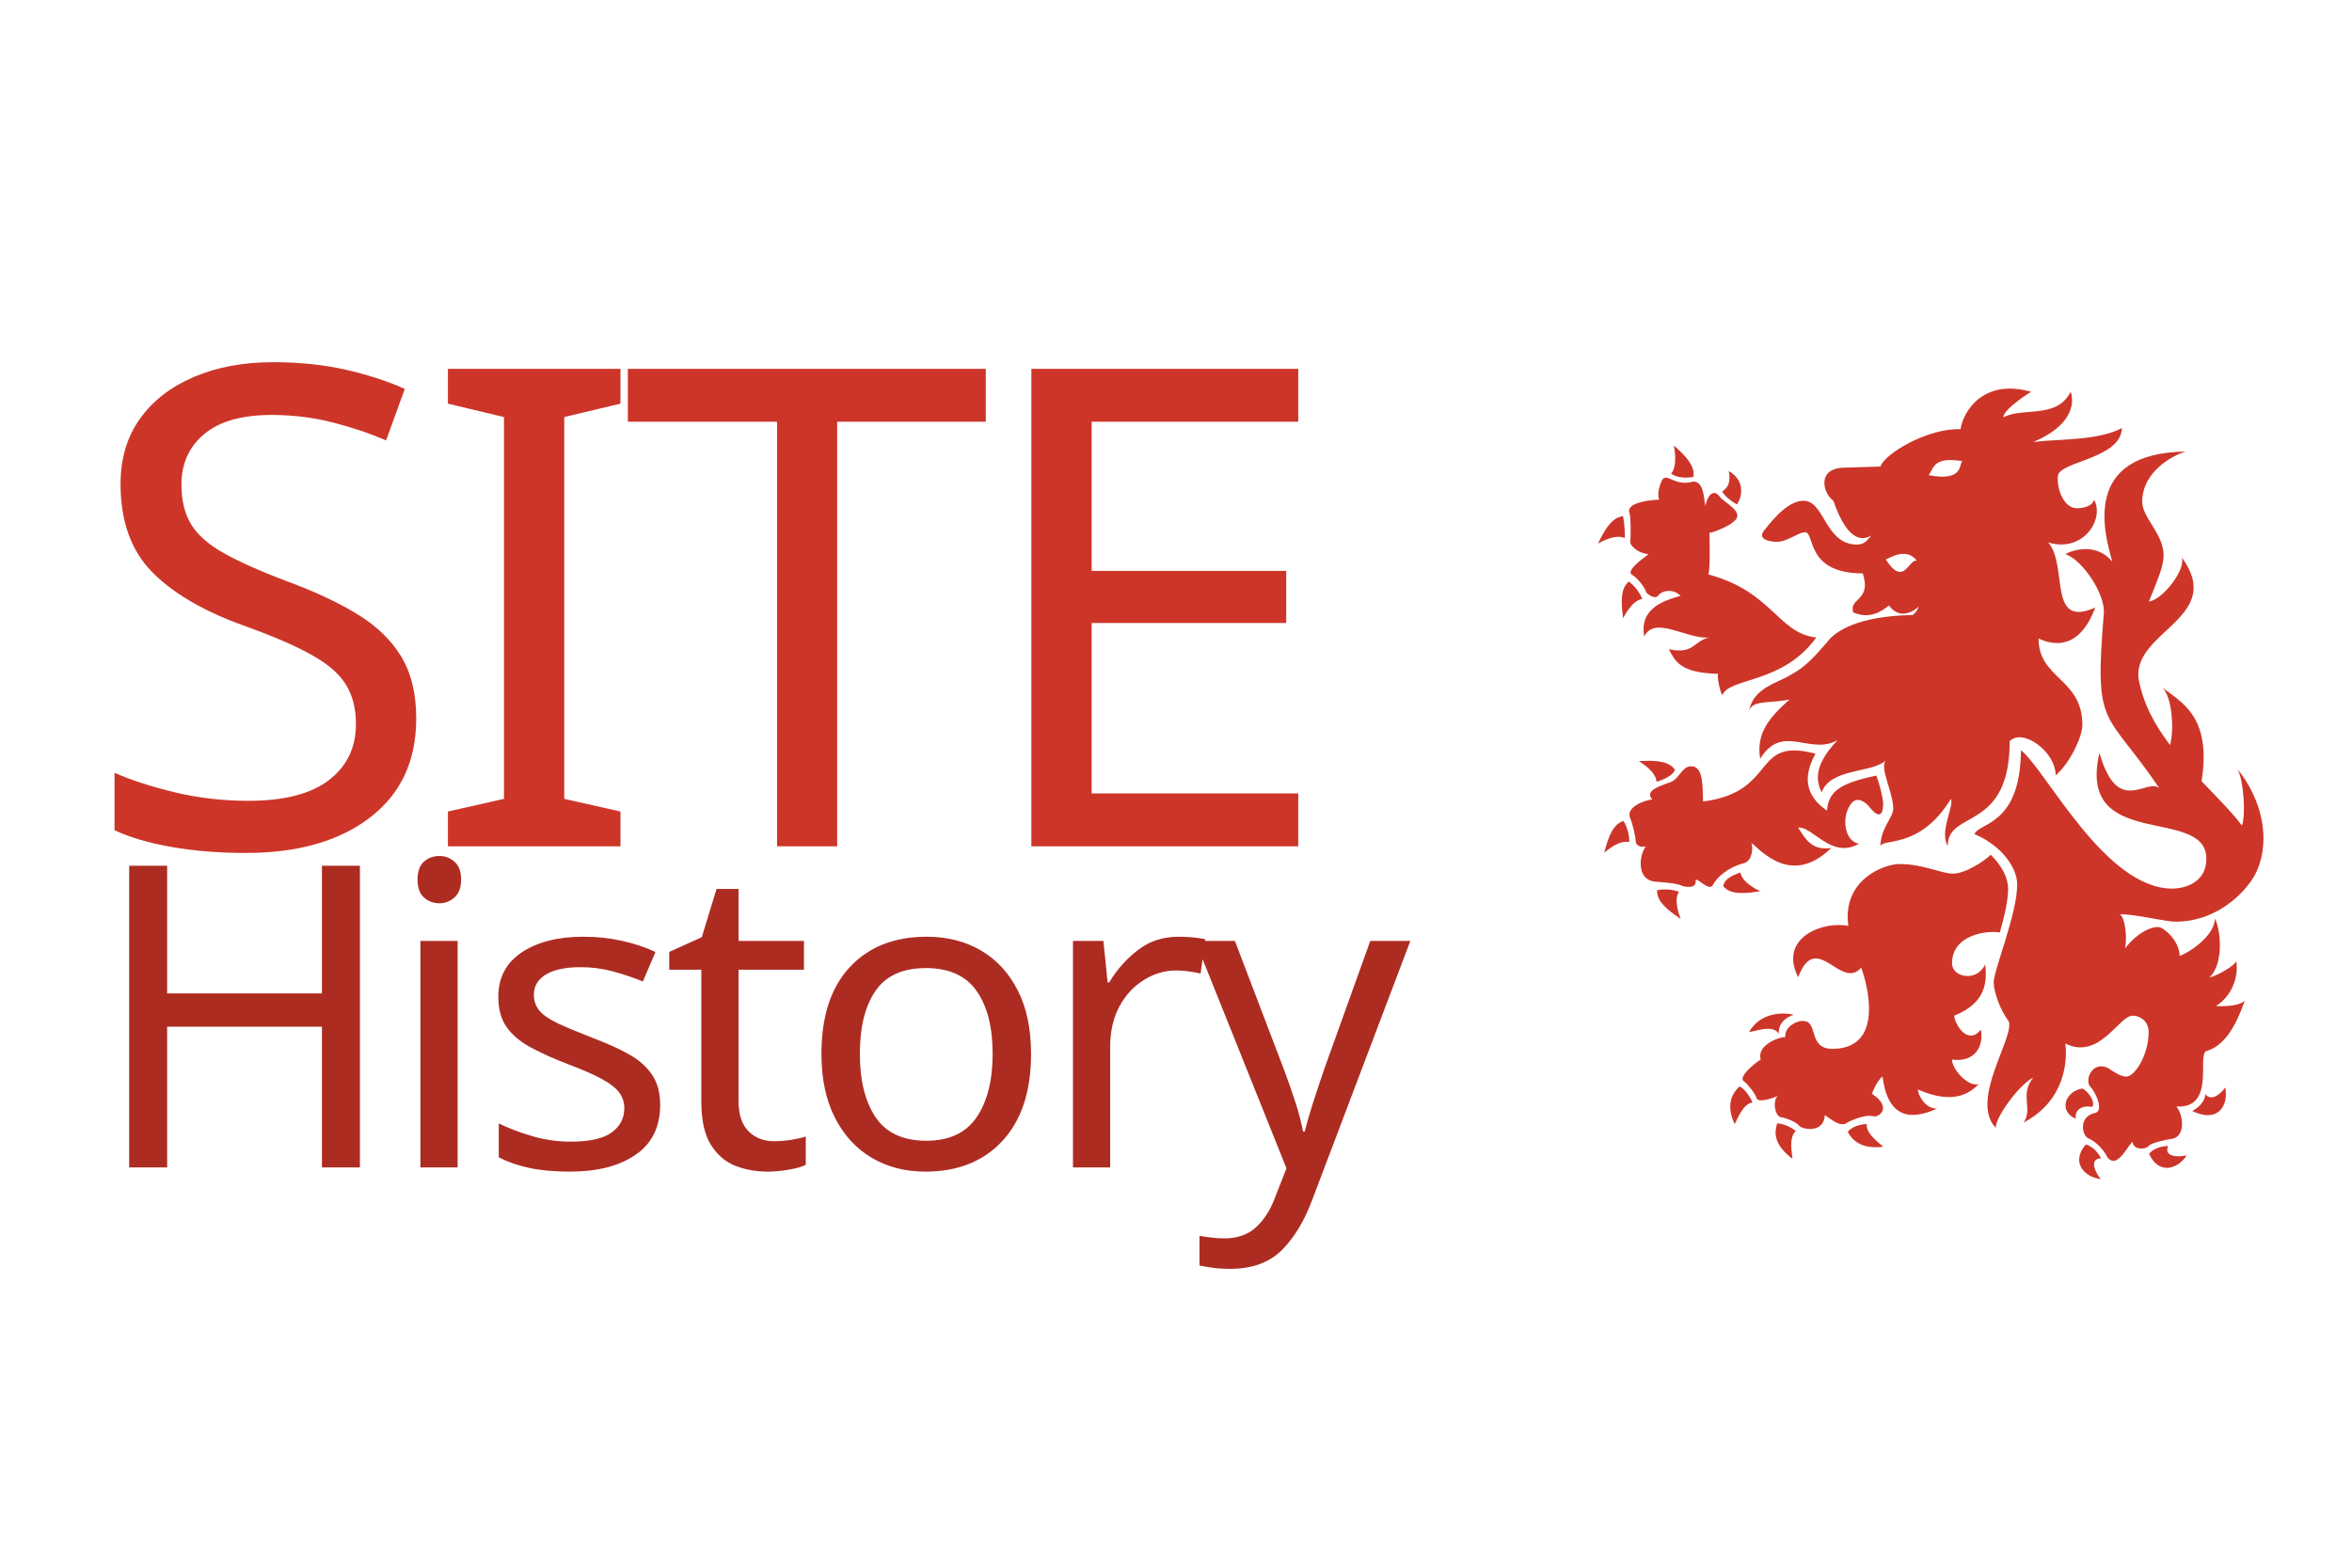
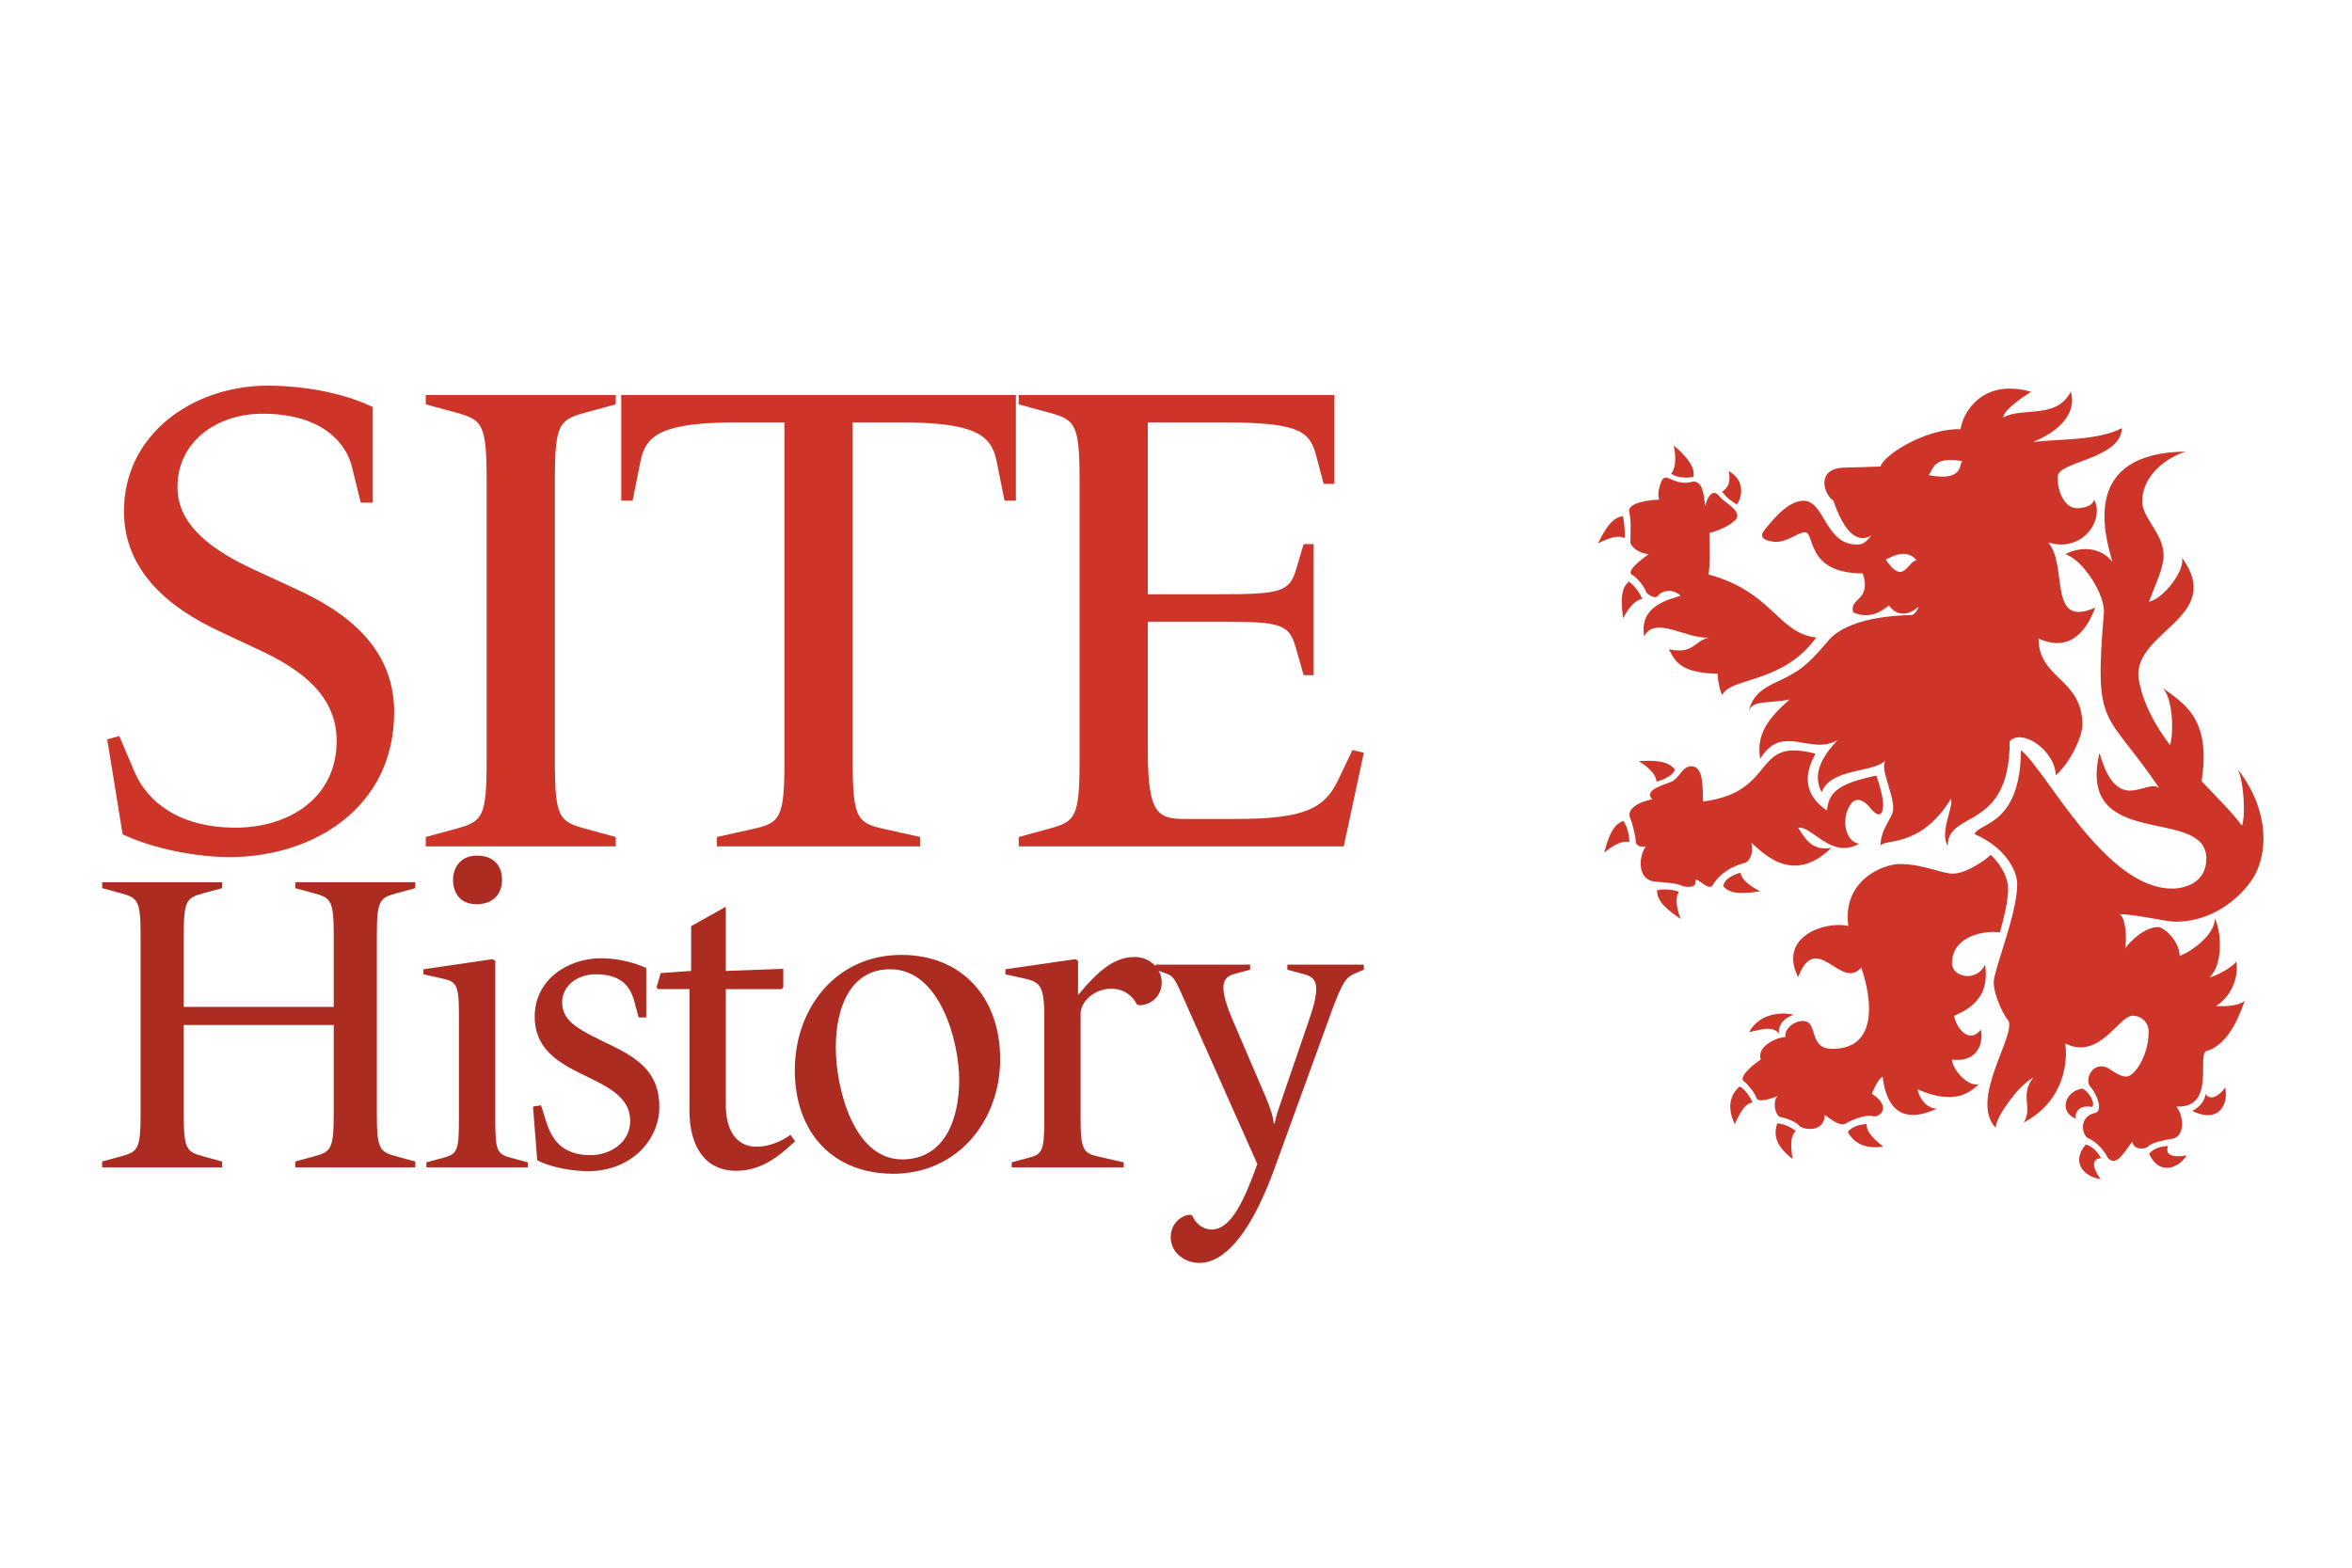
<svg xmlns="http://www.w3.org/2000/svg" width="1500" height="1000" viewBox="0 0 396.875 264.583" version="1.1" id="svg1">
  <defs id="defs1" />
  <g id="layer1">
    <g id="g1" transform="translate(-1.537188,8.992416)">
      <g id="g2" transform="matrix(1.627496,0,0,1.627496,-35.08993,-6.641366)" style="stroke-width:0.614">
-         <text xml:space="preserve" style="font-style:normal;font-variant:normal;font-weight:normal;font-stretch:normal;font-size:69.345px;line-height:1.1;font-family:'LeMonde Livre';-inkscape-font-specification:'LeMonde Livre';letter-spacing:-2.756px;fill:#cd3529;fill-opacity:1;stroke-width:0.922;stroke-linecap:round" x="30.849" y="86.323" id="text1">
-           <tspan id="tspan1" style="fill:#cd3529;fill-opacity:1;stroke-width:0.922" x="30.849" y="86.323">SITE</tspan>
-         </text>
-         <text xml:space="preserve" style="font-style:normal;font-variant:normal;font-weight:normal;font-stretch:normal;font-size:43.815px;line-height:1.1;font-family:'LeMonde Livre';-inkscape-font-specification:'LeMonde Livre';letter-spacing:-1.741px;fill:#ad2c22;fill-opacity:1;stroke-width:0.922;stroke-linecap:round" x="31.65" y="119.618" id="text2">
-           <tspan id="tspan2" style="fill:#ad2c22;fill-opacity:1;stroke-width:0.922" x="31.65" y="119.618">History</tspan>
-         </text>
+         <path d="m 63.372,72.385 c 0,-6.727 -5.062,-10.402 -10.055,-12.69 l -4.507,-2.08 c -4.022,-1.872 -7.905,-4.438 -7.905,-8.529 0,-4.854 4.23,-7.628 8.807,-7.628 6.033,0 8.668,2.913 9.292,5.548 l 0.901,3.675 h 1.248 v -9.916 c -4.23,-2.011 -9.084,-2.219 -10.887,-2.219 -7.628,0 -14.909,4.924 -14.909,13.037 0,6.241 4.785,10.055 9.847,12.413 l 4.577,2.15 c 3.745,1.803 7.628,4.438 7.628,9.223 0,6.033 -5.062,9.015 -10.471,9.015 -5.894,0 -9.154,-2.704 -10.471,-5.756 l -1.595,-3.745 -1.248,0.347 1.595,9.847 c 3.051,1.456 7.559,2.358 11.095,2.358 8.599,0 17.059,-5.062 17.059,-15.048 z M 86.344,86.323 V 85.352 L 83.292,84.52 C 80.449,83.757 80.033,83.341 80.033,77.377 V 48.46 c 0,-5.964 0.416,-6.38 3.259,-7.143 L 86.344,40.486 V 39.515 H 66.649 v 0.971 l 3.051,0.832 c 2.843,0.763 3.259,1.179 3.259,7.143 v 28.917 c 0,5.964 -0.416,6.38 -3.259,7.143 l -3.051,0.832 v 0.971 z M 127.83,50.471 V 39.515 H 86.916 v 10.957 h 1.179 l 0.832,-4.161 c 0.555,-2.635 2.219,-3.953 9.986,-3.953 h 4.924 v 35.019 c 0,5.964 -0.416,6.518 -3.259,7.143 l -3.745,0.832 v 0.971 h 21.081 v -0.971 l -3.745,-0.832 c -2.843,-0.624 -3.259,-1.179 -3.259,-7.143 V 42.358 h 4.924 c 7.767,0 9.431,1.318 9.986,3.953 l 0.832,4.161 z m 36.077,26.143 -1.179,-0.277 -1.526,3.19 c -1.387,2.843 -3.398,3.953 -10.54,3.953 h -5.34 c -2.843,0 -3.814,-0.624 -3.814,-7.143 V 63.023 h 7.351 c 6.38,0 7.281,0.208 7.975,2.635 l 0.832,2.913 h 1.04 V 54.979 h -1.04 l -0.763,2.566 c -0.693,2.427 -1.664,2.635 -8.044,2.635 h -7.351 V 42.358 h 7.42 c 7.767,0 9.292,0.693 9.986,3.259 l 0.832,3.121 h 1.11 v -9.223 h -32.731 v 0.971 l 3.051,0.832 c 2.843,0.763 3.259,1.179 3.259,7.143 v 28.917 c 0,5.964 -0.416,6.38 -3.259,7.143 l -3.051,0.832 v 0.971 h 33.702 z" id="text1" style="-inkscape-font-specification:'LeMonde Livre';fill:#cd3529;stroke-width:0.922;stroke-linecap:round" aria-label="SITE" />
+         <path d="m 65.563,119.618 v -0.613 l -1.928,-0.526 c -1.796,-0.482 -2.059,-0.745 -2.059,-4.513 V 95.696 c 0,-3.768 0.263,-4.031 2.059,-4.513 l 1.928,-0.526 V 90.043 H 53.12 v 0.613 l 1.928,0.526 c 1.796,0.482 2.059,0.745 2.059,4.513 v 7.273 H 41.552 v -7.273 c 0,-3.768 0.263,-4.031 2.059,-4.513 l 1.928,-0.526 V 90.043 H 33.096 v 0.613 l 1.928,0.526 c 1.796,0.482 2.059,0.745 2.059,4.513 v 18.271 c 0,3.768 -0.263,4.031 -2.059,4.513 l -1.928,0.526 v 0.613 h 12.443 v -0.613 l -1.928,-0.526 c -1.796,-0.482 -2.059,-0.745 -2.059,-4.513 v -9.114 h 15.554 v 9.114 c 0,3.768 -0.263,4.031 -2.059,4.513 l -1.928,0.526 v 0.613 z m 8.993,-29.838 c 0,-1.49 -0.92,-2.497 -2.585,-2.497 -1.884,0 -2.497,1.446 -2.497,2.497 0,1.052 0.482,2.541 2.454,2.541 1.621,0 2.629,-0.964 2.629,-2.541 z m 2.673,29.838 v -0.526 l -1.621,-0.438 c -1.534,-0.394 -1.753,-0.657 -1.753,-3.856 V 98.193 l -0.263,-0.175 -7.186,1.052 v 0.526 l 1.796,0.394 c 1.621,0.351 1.884,0.57 1.884,3.768 v 11.041 c 0,3.198 -0.219,3.461 -1.753,3.856 l -1.621,0.438 v 0.526 z m 13.638,-6.266 c 0,-3.155 -1.665,-4.776 -4.732,-6.266 -3.505,-1.709 -5.345,-2.497 -5.345,-4.601 0,-1.534 1.358,-2.892 3.505,-2.892 2.497,0 3.549,1.139 3.987,2.848 l 0.438,1.621 h 0.789 v -5.126 c -1.84,-0.832 -3.593,-1.008 -4.688,-1.008 -3.461,0 -6.879,2.235 -6.879,6.046 0,3.067 2.015,4.557 4.688,5.871 2.804,1.358 5.214,2.41 5.214,4.951 0,2.235 -2.059,3.549 -4.119,3.549 -3.023,0 -4.031,-1.753 -4.557,-3.374 l -0.57,-1.796 -0.832,0.131 0.438,5.564 c 1.358,0.745 3.68,1.139 5.258,1.139 4.601,0 7.405,-3.33 7.405,-6.66 z m 14.076,3.549 -0.482,-0.657 c -0.92,0.657 -2.191,1.227 -3.549,1.227 -1.753,0 -3.155,-1.314 -3.155,-4.338 v -12.005 h 5.784 l 0.175,-0.175 v -1.928 l -5.959,0.219 v -6.66 l -3.593,2.015 v 4.644 l -3.155,0.219 -0.438,1.49 0.175,0.175 h 3.242 v 12.575 c 0,3.768 1.621,6.266 4.863,6.266 2.541,0 4.381,-1.446 6.09,-3.067 z m 21.261,-8.5 c 0,-6.441 -3.987,-10.822 -10.253,-10.822 -6.791,0 -11.041,5.564 -11.041,11.961 0,6.441 3.943,10.735 10.209,10.735 6.704,0 11.085,-5.521 11.085,-11.874 z m -4.25,2.147 c 0,3.9 -1.402,8.237 -5.915,8.237 -5.039,0 -6.879,-7.405 -6.879,-11.611 0,-3.943 1.402,-8.106 5.652,-8.106 5.17,0 7.142,7.536 7.142,11.48 z m 20.999,-10.077 c 0,-1.49 -1.227,-2.673 -2.804,-2.673 -2.059,0 -3.68,1.314 -5.827,3.9 h -0.044 v -3.505 l -0.263,-0.175 -7.273,1.052 v 0.526 l 1.796,0.394 c 1.621,0.351 2.235,0.57 2.235,3.768 v 11.041 c 0,3.198 -0.219,3.461 -1.753,3.856 l -1.621,0.438 v 0.526 h 11.611 v -0.526 l -2.497,-0.57 c -1.534,-0.351 -1.972,-0.526 -1.972,-3.724 v -11.129 c 0,-1.183 1.358,-2.585 3.198,-2.585 1.227,0 2.191,0.701 2.629,1.621 l 0.219,0.088 c 1.227,0.044 2.366,-0.964 2.366,-2.322 z m 20.955,-1.358 v -0.526 h -7.931 v 0.526 l 1.621,0.438 c 1.358,0.351 1.972,0.92 0.613,4.82 l -2.629,7.668 c -0.526,1.577 -0.789,2.235 -0.92,3.023 h -0.088 c -0.088,-0.745 -0.263,-1.358 -0.92,-2.936 l -3.33,-7.755 c -1.534,-3.593 -1.095,-4.469 0.175,-4.82 l 1.621,-0.438 v -0.526 h -9.815 v 0.526 l 1.095,0.394 c 0.92,0.307 1.008,0.789 2.41,3.9 l 7.054,15.861 c -1.358,3.768 -2.717,6.791 -4.732,6.791 -0.964,0 -1.665,-0.657 -2.015,-1.446 l -0.219,-0.088 c -0.964,0.044 -2.015,0.964 -2.015,2.322 0,1.534 1.358,2.673 2.979,2.673 2.892,0 5.564,-3.724 7.711,-9.595 l 6.003,-16.518 c 1.183,-3.198 1.534,-3.505 2.41,-3.9 z" id="text2" style="-inkscape-font-specification:'LeMonde Livre';fill:#ad2c22;stroke-width:0.922;stroke-linecap:round" aria-label="History" />
      </g>
      <g fill-rule="evenodd" clip-rule="evenodd" id="g46" transform="matrix(1.100274,0,0,1.100274,220.7293,18.51153)" style="stroke-width:3.119">
        <path d="m 89.589,98.285 c -0.035,-0.955 -0.45,-2.605 -1.042,-4.316 -5.9,1.229 -7.327,2.586 -7.573,5.371 -4.59,-3.113 -2.684,-7.005 -1.769,-8.717 -9.867,-2.673 -5.688,5.85 -17.242,7.324 -0.082,-1.885 0.163,-5.408 -1.803,-5.408 -1.394,0 -1.803,1.801 -3.032,2.375 -1.147,0.491 -4.344,1.229 -2.951,2.704 -1.147,0.164 -4.179,1.146 -3.359,2.949 0.246,0.494 0.819,2.705 0.819,3.525 0,0.49 0.656,0.982 1.557,0.736 -0.982,1.229 -1.557,5.08 1.394,5.408 1.065,0.082 3.523,0.246 4.179,0.656 0.574,0.164 2.294,0.49 2.049,-0.902 0.41,-0.326 1.967,1.721 2.623,0.82 0.491,-0.984 2.048,-2.705 4.917,-3.443 1.065,-0.326 1.394,-2.293 0.983,-3.113 1.638,1.312 6.227,6.721 12.29,0.82 -3.113,0.492 -4.096,-1.639 -5.079,-3.113 2.131,-0.328 5.079,4.916 9.341,2.459 -2.294,-0.328 -2.786,-4.262 -1.147,-6.229 0.983,-1.146 2.294,0 2.786,0.656 1.473,1.803 2.047,1.149 2.059,-0.562 z" fill="#cc222d" id="path34" style="fill:#cd3529;fill-opacity:1;stroke-width:3.119" />
        <path d="m 64.913,81.64 c 1.147,-2.786 9.177,-1.639 14.421,-8.849 -5.899,-0.656 -6.719,-7.047 -16.552,-9.669 0.328,-0.819 0.163,-6.392 0.163,-6.392 0.493,0 2.95,-0.983 3.606,-1.64 2.131,-1.475 -1.434,-2.99 -2.048,-3.933 -1.23,-1.558 -2.049,0.655 -2.212,1.476 -0.165,-0.984 -0.165,-3.771 -1.803,-3.771 -2.868,0.821 -3.934,-1.31 -4.752,-0.326 0,0 -0.983,1.802 -0.492,3.113 -0.819,0 -5.081,0.328 -4.588,1.966 0.327,0.983 0.163,4.425 0.163,4.425 -0.163,0.491 0.984,1.803 2.786,1.967 -1.311,0.983 -3.276,2.458 -2.622,3.114 0.983,0.491 2.13,2.131 2.293,2.785 0,0 1.148,1.147 1.803,0.492 0.328,-0.655 2.131,-1.311 3.442,0 -2.295,0.656 -6.393,1.803 -5.572,6.228 1.639,-3.278 6.555,0.492 9.996,0.165 -2.458,0.491 -2.294,2.623 -6.227,1.802 0.983,1.803 1.639,3.606 7.539,3.77 -0.165,0.491 0.328,2.786 0.656,3.277 z m 38.675,21.305 c 0.738,-1.803 7.049,-1.311 7.131,-12.865 3.852,3.031 12.865,21.224 23.189,21.224 1.803,0 5.244,-0.82 5.244,-4.59 0,-8.193 -19.994,-0.982 -16.389,-16.225 2.785,9.834 7.211,3.769 9.178,5.409 -8.357,-12.292 -9.996,-8.85 -8.521,-26.714 0.328,-2.95 -3.277,-8.359 -5.9,-9.178 1.146,-0.655 4.754,-1.802 7.211,1.146 -1.146,-4.097 -4.916,-16.715 11.309,-16.88 -1.475,0.328 -6.719,2.787 -6.719,7.703 0,2.458 3.275,4.917 3.275,8.194 0,1.922 -1.164,4.265 -2.252,7.125 2.252,-0.405 5.695,-4.994 5.039,-6.797 6.721,9.177 -7.375,11.308 -6.637,18.505 0.648,3.861 2.523,7.24 4.846,10.291 0.645,-2.41 0.316,-7.328 -1.158,-8.803 2.949,2.294 7.553,4.423 5.988,14.339 2.295,2.41 4.543,4.639 6.189,6.803 0.605,-1.475 0.277,-7.047 -0.705,-8.686 3.604,4.426 5.244,10.653 2.949,15.733 -0.984,2.295 -5.408,7.703 -12.455,7.703 -1.477,0 -6.064,-1.146 -8.523,-1.146 0.82,0.49 1.148,3.439 0.82,5.244 0.656,-0.984 2.949,-3.279 5.08,-3.279 0.818,0 3.277,2.131 3.277,4.426 1.477,-0.492 5.408,-3.115 5.408,-5.736 0.984,1.967 1.311,7.047 -0.818,9.014 0.656,0 3.77,-1.639 4.096,-2.459 0.328,1.967 -0.326,5.082 -3.113,6.883 0.656,0 3.279,0.166 4.426,-0.818 -0.49,1.146 -2.131,6.719 -5.9,7.703 -1.475,0.656 1.475,8.85 -4.588,8.521 1.146,1.477 1.311,4.426 -0.492,4.916 -1.148,0.164 -3.441,0.656 -3.77,1.148 -0.656,0.656 -2.457,0.49 -2.457,-0.656 -0.656,0.41 -2.377,4.344 -3.854,2.377 -0.408,-0.82 -1.514,-2.336 -3.031,-2.949 -0.982,-0.656 -1.311,-3.359 1.146,-3.854 1.312,-0.326 0.166,-3.113 -0.818,-4.096 -0.818,-1.146 0.492,-3.934 2.785,-2.785 0.984,0.654 1.969,1.309 2.787,1.309 1.311,0 3.441,-3.275 3.441,-6.881 0,-1.477 -1.146,-2.459 -2.457,-2.459 -2.131,0 -5.082,6.883 -10.326,4.262 0.328,2.293 0.164,8.686 -6.391,12.125 1.475,-2.129 -0.656,-4.26 1.475,-6.881 -2.131,0.984 -5.9,6.227 -5.736,7.703 -4.098,-4.262 2.949,-13.932 1.967,-16.389 -1.312,-1.641 -2.295,-4.59 -2.295,-5.9 0,-1.967 3.605,-10.488 3.605,-15.078 10e-4,-2.458 -2.294,-5.897 -6.556,-7.702 z" fill="#cd3529" id="path36" style="stroke-width:3.119" />
        <path d="m 70.156,143.426 c 0.206,0.82 2.623,0 3.278,-0.328 -0.82,0.656 -0.492,3.115 0.491,3.277 0.984,0.164 2.458,0.818 2.786,1.312 0.328,0.49 3.769,1.311 3.934,-1.641 0.982,0.656 2.458,1.969 3.441,1.146 0,0 2.459,-1.309 3.934,-0.98 0.819,0.326 3.114,-1.312 -0.164,-3.443 0,0 0.819,-2.129 1.64,-2.623 0.982,7.869 6.063,5.9 8.358,4.918 -1.967,0 -2.95,-2.295 -2.95,-2.949 5.571,2.457 8.03,0.49 9.341,-0.818 -1.639,0.49 -4.096,-2.297 -4.096,-3.77 3.439,0.49 4.916,-1.969 4.424,-4.59 -1.967,2.459 -3.932,-0.656 -4.098,-2.131 4.918,-1.967 5.082,-5.244 4.754,-7.867 -1.312,2.787 -5.08,1.967 -5.08,-0.164 0,-4.424 5.408,-5.08 7.332,-4.74 0.693,-2.426 1.271,-4.895 1.271,-6.73 0,-1.557 -0.92,-3.512 -2.68,-5.189 -0.68,0.764 -3.793,2.895 -5.76,2.895 -1.803,0 -4.59,-1.475 -8.195,-1.475 -2.459,0 -8.85,2.457 -7.867,9.504 -3.605,-0.818 -10.816,1.639 -7.703,7.867 2.785,-7.375 6.556,2.131 9.669,-1.475 0.982,2.623 3.604,12.455 -4.425,12.455 -3.77,0 -2.131,-4.26 -4.425,-4.26 -0.819,-0.166 -2.95,0.818 -2.786,2.457 -1.147,0 -4.425,1.312 -3.769,3.443 -0.821,0.49 -3.688,2.785 -2.5,3.398 0.371,0.247 1.681,1.804 1.845,2.501 z m -2.458,-34.58 c -0.409,0.164 -2.541,0.736 -2.622,2.131 0.738,0.736 1.721,1.393 5.654,0.736 -0.656,-0.328 -2.786,-1.393 -3.032,-2.867 z m -9.423,2.949 c -0.411,-0.16 -1.803,-0.572 -3.371,-0.234 0.035,1.043 0.306,2.193 3.626,4.4 -0.255,-0.688 -1.084,-2.92 -0.255,-4.166 z m -7.62,-7.619 c 0.014,-0.441 -0.056,-1.893 -0.896,-3.258 -0.972,0.377 -1.968,1.014 -2.951,4.879 0.563,-0.469 2.397,-1.992 3.847,-1.621 z m 4.178,-9.261 c 0.424,-0.121 2.458,-0.737 2.827,-1.85 -0.657,-0.808 -1.569,-1.562 -5.548,-1.314 0.619,0.394 2.628,1.672 2.721,3.164 z M 52.645,66.879 c -0.154,-0.414 -0.771,-1.727 -2.067,-2.673 -0.754,0.721 -1.433,1.687 -0.874,5.635 0.343,-0.648 1.461,-2.752 2.941,-2.962 z m -2.704,-9.342 c 0.101,-0.429 -0.024,-2.119 -0.239,-3.369 -1.028,0.181 -2.13,0.609 -3.85,4.206 0.644,-0.348 2.74,-1.482 4.089,-0.837 z m 7.125,-9.89 c 0.837,0.643 2.232,0.724 3.435,0.505 0.1,-1.039 -0.02,-2.214 -3.028,-4.832 0.163,0.715 0.574,3.201 -0.407,4.327 z m 7.825,2.746 c 0.554,0.887 1.536,1.584 2.262,1.984 0.646,-0.819 1.529,-3.514 -1.246,-5.128 0.315,1.532 -0.012,2.556 -1.016,3.144 z" fill="#cd3529" id="path38" style="stroke-width:3.119" />
        <path d="m 73.598,133.594 c -0.163,-1.312 0.82,-2.541 2.284,-2.92 -0.99,-0.326 -4.987,-0.688 -6.855,2.625 0.732,-0.004 3.67,-1.264 4.571,0.295 z m -4.043,10.515 c -0.148,-0.416 -1.038,-2.037 -1.99,-2.455 -0.765,0.709 -2.326,2.428 -0.745,5.787 0.352,-0.644 1.251,-3.142 2.735,-3.332 z m 6.649,4.377 c -0.348,-0.271 -1.531,-1.09 -2.863,-1.178 -0.265,1.008 -0.972,2.92 2.34,5.455 -0.047,-0.73 -0.628,-3.322 0.523,-4.277 z m 10.871,-1.07 c -0.44,0.039 -2.004,0.107 -2.917,1.203 0.493,0.918 1.731,2.756 5.452,2.283 -0.532,-0.504 -2.725,-2.002 -2.535,-3.486 z m 46.216,3.361 c -0.439,0.037 -2.004,0.105 -2.916,1.201 1.484,3.328 4.434,2.346 5.779,0.234 -0.361,0.145 -3.72,0.638 -2.863,-1.435 z M 139,142.826 c -0.01,0.928 -0.832,1.992 -2.014,2.592 4.215,2.023 5.605,-1.178 5.049,-3.619 -0.152,0.359 -1.939,2.486 -3.035,1.027 z m -15.992,9.834 c -0.229,-0.379 -0.969,-1.758 -2.354,-2.1 -2.35,2.785 -0.18,5.014 2.307,5.305 -0.289,-0.263 -2.193,-3.072 0.047,-3.205 z m -1.395,-7.865 c 0.537,-0.428 -0.215,-2.148 -1.471,-2.826 -2.705,0.434 -3.688,3.588 -0.965,4.648 -0.306,-0.609 0.235,-2.252 2.436,-1.822 z M 71.304,56.402 c 0.819,-0.984 3.441,-4.589 6.063,-4.589 3.278,0 3.278,6.719 8.194,6.719 1.229,0 1.557,-0.696 2.233,-1.392 -0.758,0.41 -3.38,1.885 -5.837,-5.327 -1.64,-1.147 -2.624,-5.08 1.801,-5.08 l 5.409,-0.165 c 0.654,-1.966 7.21,-5.9 12.292,-5.735 0.328,-2.459 3.277,-7.867 10.816,-5.735 0,0 -4.262,2.622 -4.262,3.932 2.949,-1.639 8.193,0.328 10.326,-3.932 0.654,1.801 0.164,5.244 -5.736,7.702 3.932,-0.491 9.832,-0.164 13.602,-2.131 -0.162,4.753 -9.67,5.082 -9.832,7.375 -0.166,1.803 0.818,4.916 2.949,4.916 0.656,0 2.295,-0.163 2.623,-1.31 1.639,3.113 -1.803,8.194 -7.047,6.556 3.113,3.604 -0.166,13.274 7.209,9.996 -1.146,3.114 -3.604,7.047 -8.686,4.753 0,6.228 6.721,6.063 6.721,13.275 0,1.803 -1.967,5.9 -4.098,7.703 0,-3.605 -4.998,-7.293 -7.047,-5.246 0,13.932 -9.506,10.489 -9.506,16.063 -1.311,-2.131 0.982,-6.066 0.492,-7.213 -4.917,8.031 -10.817,5.9 -10.817,7.375 0,-2.949 1.966,-4.426 1.966,-5.9 0,-2.457 -2.131,-6.227 -1.147,-7.375 -1.967,1.968 -8.522,1.147 -9.833,4.917 -0.493,-1.148 -1.803,-3.606 2.458,-8.031 -4.261,2.458 -8.441,-2.704 -11.882,2.868 -0.656,-3.934 1.393,-6.31 4.506,-9.096 -2.95,0.656 -5.736,0 -6.227,1.803 0.655,-3.606 4.261,-4.26 6.392,-5.572 2.131,-1.147 3.441,-2.541 5.572,-4.998 1.311,-1.803 4.917,-4.016 12.947,-4.18 0.329,0.083 1.064,-0.82 1.064,-1.311 -0.164,0.328 -2.704,2.376 -4.507,-0.165 -0.738,0.574 -2.728,2.294 -5.489,1.065 -0.656,-2.294 2.867,-1.72 1.474,-5.982 -8.849,0 -7.292,-6.31 -8.849,-6.31 -1.23,0 -3.032,1.884 -5.162,1.393 -0.573,-0.079 -2.046,-0.407 -1.145,-1.636 z M 101.787,45.75 c -4.754,-0.82 -4.426,1.311 -5.245,2.13 5.737,1.147 4.589,-2.13 5.245,-2.13 z M 94.74,60.991 c -1.64,-2.131 -4.262,-0.328 -4.753,-0.165 2.786,4.262 3.441,0 4.753,0.165 z" fill="#cd3529" id="path40" style="stroke-width:3.119" />
      </g>
    </g>
  </g>
</svg>
